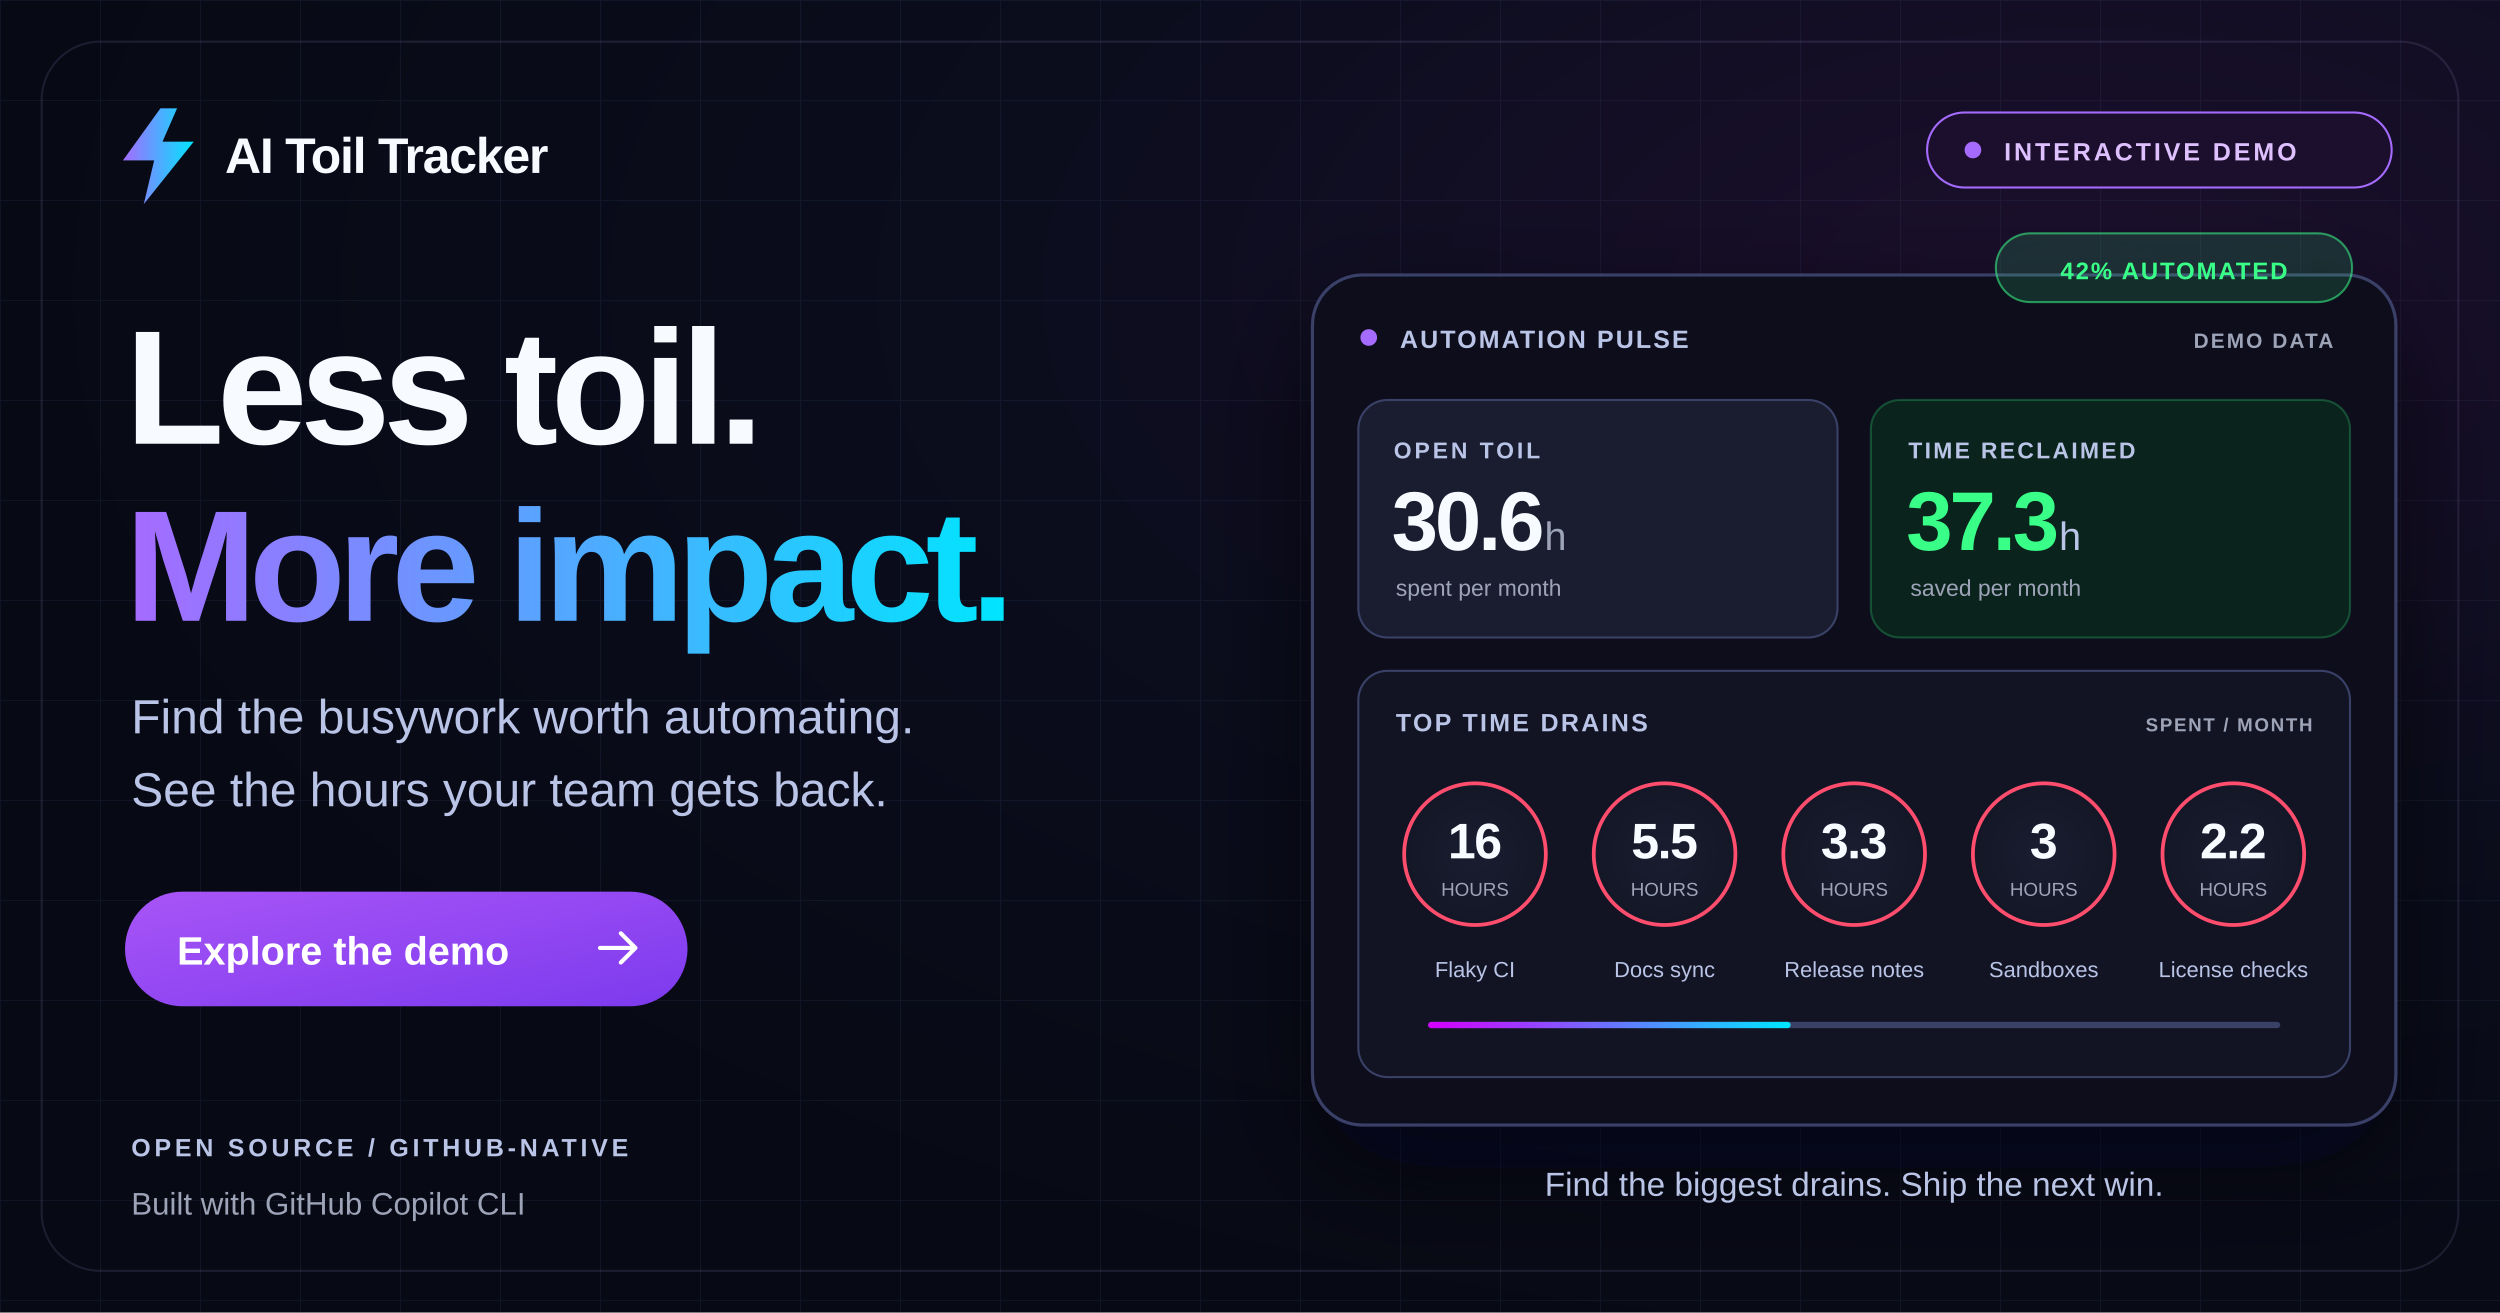
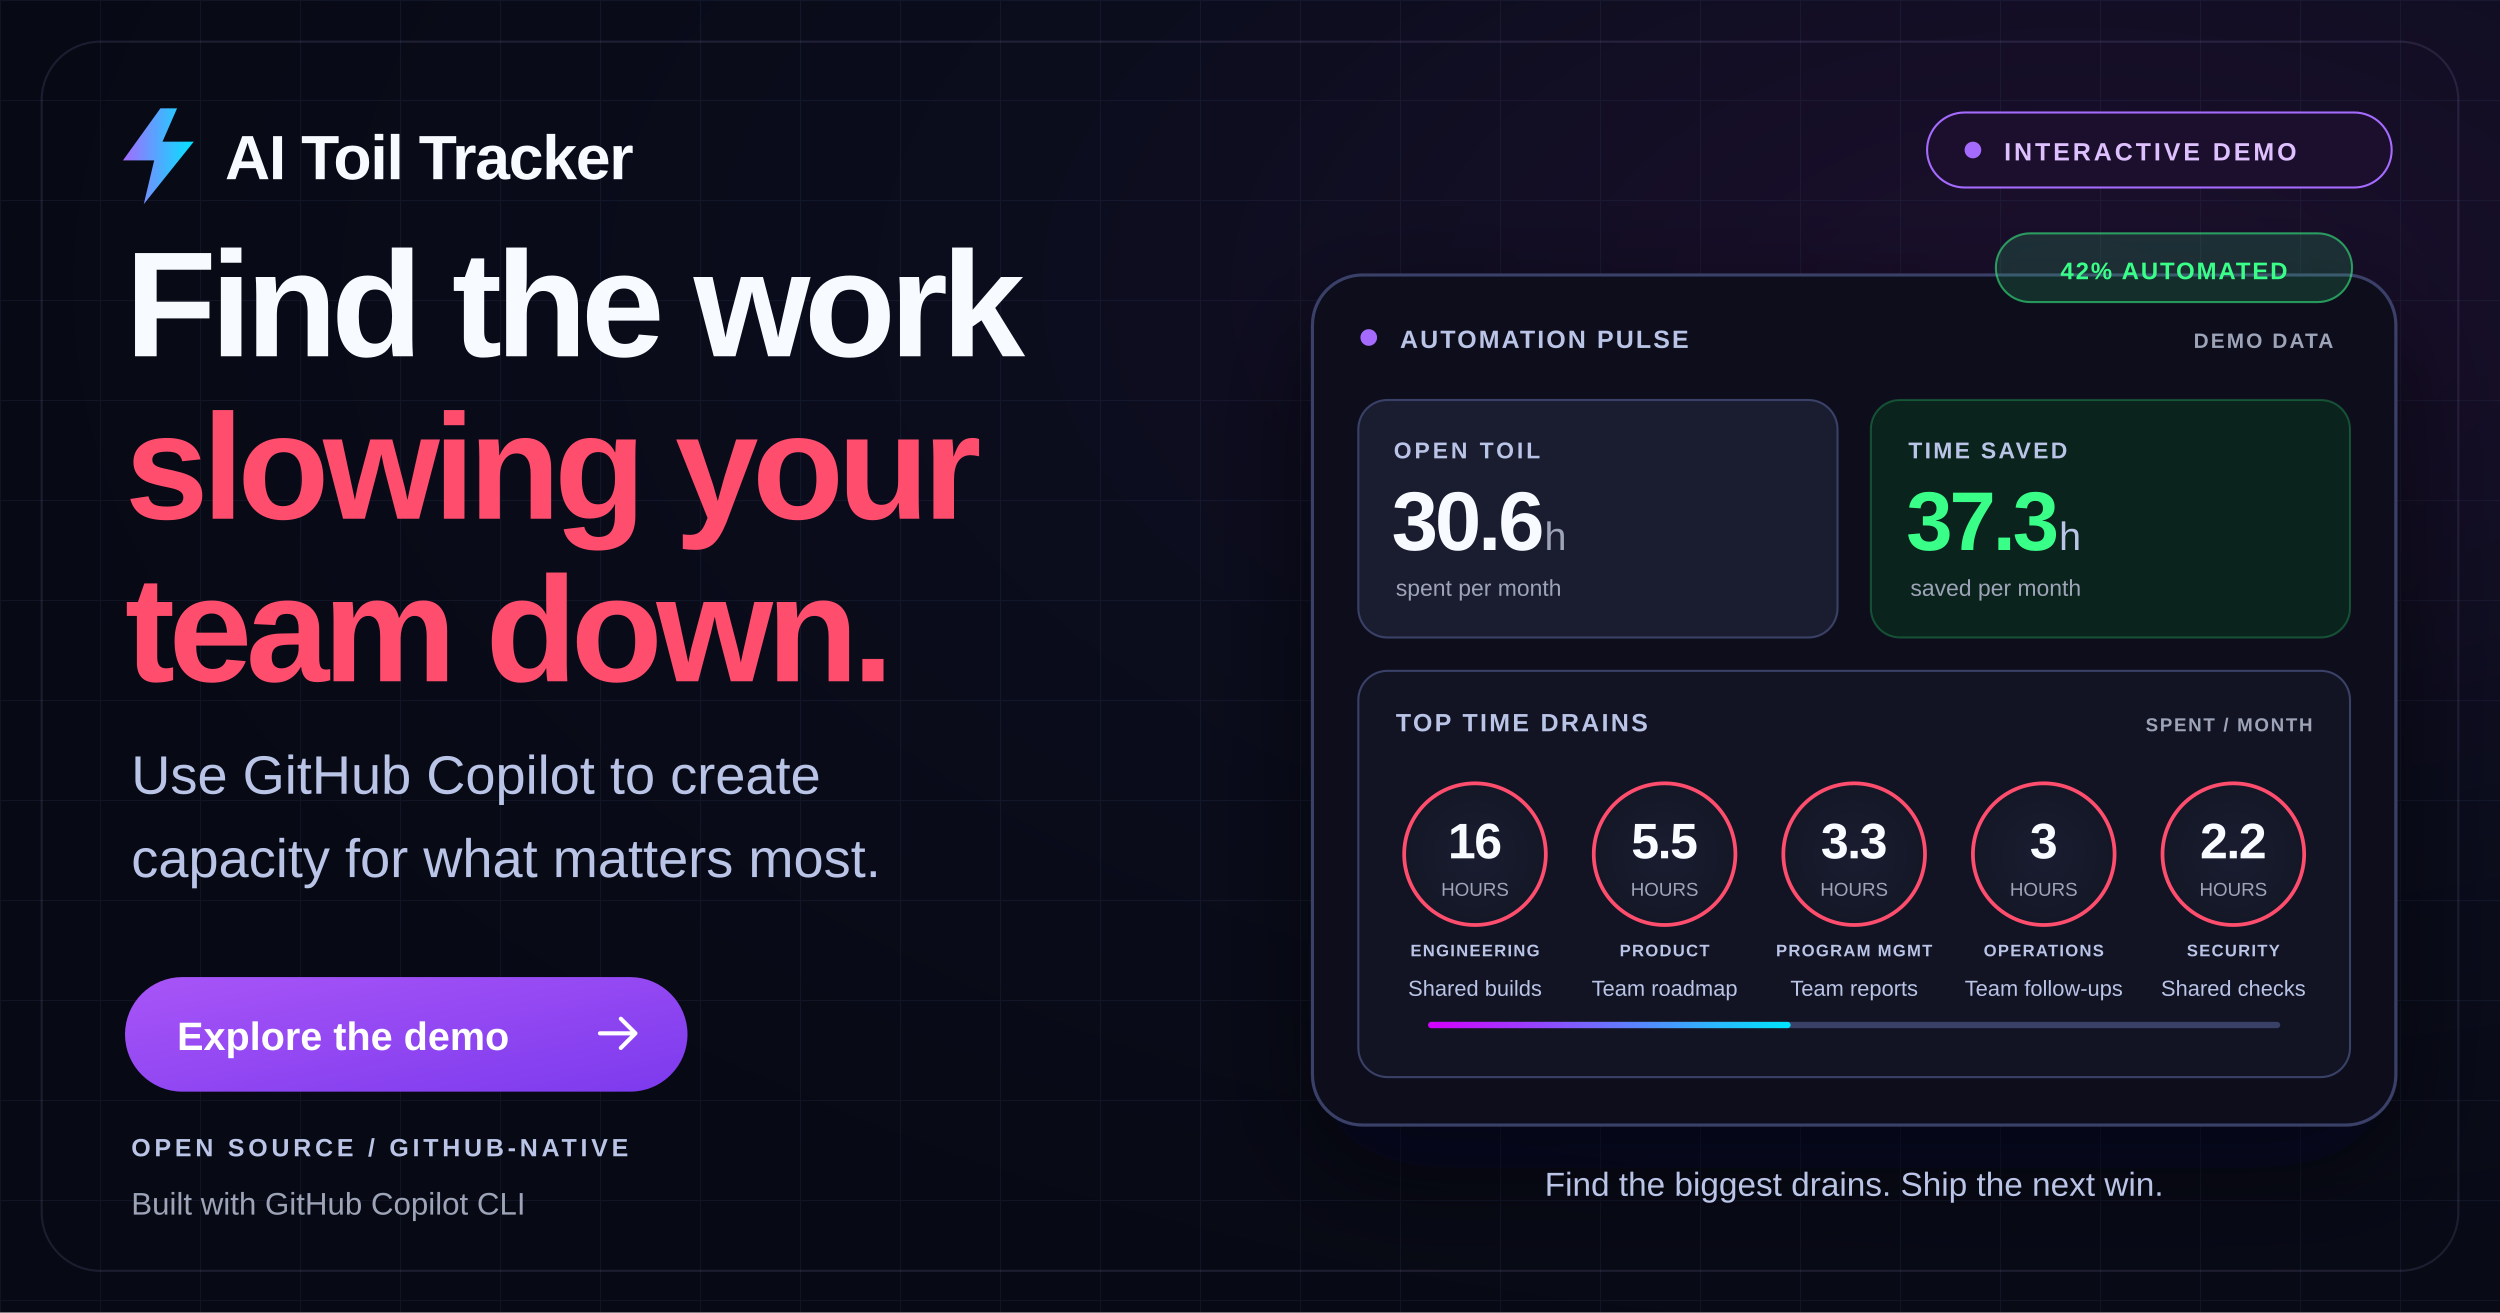
<svg xmlns="http://www.w3.org/2000/svg" width="1200" height="630" viewBox="0 0 1200 630" role="img" aria-labelledby="title description">
  <defs>
    <radialGradient id="glow" cx="83%" cy="22%" r="85%">
      <stop offset="0" stop-color="#1c0f2d" />
      <stop offset=".5" stop-color="#0b0d1d" />
      <stop id="canvas-edge" offset="1" stop-color="#070914" />
    </radialGradient>
    <linearGradient id="accent" x1="0" y1="0" x2="1" y2="0">
      <stop id="accent-start" stop-color="#a56bff" />
      <stop offset="1" stop-color="#00e5ff" />
    </linearGradient>
    <linearGradient id="button" x1="0" y1="0" x2="1" y2="1">
      <stop stop-color="#a855f7" />
      <stop offset="1" stop-color="#7c3aed" />
    </linearGradient>
    <radialGradient id="drain">
      <stop stop-color="#1a1d30" />
      <stop offset="1" stop-color="#141726" />
    </radialGradient>
    <linearGradient id="progress" x1="57" y1="0" x2="228" y2="0" gradientUnits="userSpaceOnUse">
      <stop stop-color="#d400ff" />
      <stop offset="1" stop-color="#00e5ff" />
    </linearGradient>
    <pattern id="grid" width="48" height="48" patternUnits="userSpaceOnUse">
      <path d="M48 0H0V48" fill="none" stroke="#3a4167" stroke-opacity=".2" />
    </pattern>
    <filter id="shadow" x="-30%" y="-30%" width="160%" height="180%">
      <feDropShadow dx="0" dy="20" stdDeviation="28" flood-color="#02040c" flood-opacity=".6" />
    </filter>
  </defs>
  <rect width="1200" height="630" fill="url(#glow)" />
  <rect width="1200" height="630" fill="url(#grid)" />
  <rect x="20" y="20" width="1160" height="590" rx="28" fill="none" stroke="#c4b5fd" stroke-opacity=".12" />
  <g font-family="Arial, Helvetica, sans-serif">
    <path d="M77 52 59 77h15l-5 21 24-30H78l7-16Z" fill="url(#accent)" />
-     <text x="108" y="83" fill="#f7faff" font-size="24" font-weight="700" letter-spacing="-.6">AI Toil Tracker</text>
+     <text id="product-name" x="108" y="86" fill="#f7faff" font-size="30" font-weight="700" letter-spacing="-.6">AI Toil Tracker</text>
    <rect x="925" y="54" width="223" height="36" rx="18" fill="#1c0f2d" stroke="#a56bff" />
    <circle cx="947" cy="72" r="4" fill="#a56bff" />
    <text x="962" y="77" fill="#dec0ff" font-size="12" font-weight="700" letter-spacing="1.4">INTERACTIVE DEMO</text>
-     <text id="headline" x="60" y="213" fill="#f7faff" font-size="78" font-weight="700" letter-spacing="-3.5">Less toil.</text>
-     <text x="60" y="298" fill="url(#accent)" font-size="76" font-weight="700" letter-spacing="-3.8">More impact.</text>
-     <text x="63" y="352" fill="#b9c4e6" font-size="23">Find the busywork worth automating.</text>
-     <text x="63" y="387" fill="#b9c4e6" font-size="23">See the hours your team gets back.</text>
-     <rect x="60" y="428" width="270" height="55" rx="27.5" fill="url(#button)" />
-     <text x="85" y="463" fill="#fff" font-size="19" font-weight="700">Explore the demo</text>
-     <path d="M288 455h17m-7-7 7 7-7 7" stroke="#fff" stroke-width="2" fill="none" stroke-linecap="round" stroke-linejoin="round" />
+     <text id="headline" class="preview-headline" x="60" y="171" fill="#f7faff" font-size="72" font-weight="700" letter-spacing="-3">Find the work</text>
+     <text class="preview-headline" x="60" y="249" fill="#ff4d6d" font-size="72" font-weight="700" letter-spacing="-3">slowing your</text>
+     <text class="preview-headline" x="60" y="327" fill="#ff4d6d" font-size="72" font-weight="700" letter-spacing="-3">team down.</text>
+     <text class="preview-copy" x="63" y="381" fill="#b9c4e6" font-size="26" textLength="360" lengthAdjust="spacing">Use GitHub Copilot to create</text>
+     <text class="preview-copy" x="63" y="421" fill="#b9c4e6" font-size="26" textLength="360" lengthAdjust="spacing">capacity for what matters most.</text>
+     <rect class="preview-cta" x="60" y="469" width="270" height="55" rx="27.5" fill="url(#button)" />
+     <text x="85" y="504" fill="#fff" font-size="19" font-weight="700">Explore the demo</text>
+     <path d="M288 496h17m-7-7 7 7-7 7" stroke="#fff" stroke-width="2" fill="none" stroke-linecap="round" stroke-linejoin="round" />
    <text x="63" y="555" fill="#b9c4e6" font-size="12" font-weight="700" letter-spacing="1.8">OPEN SOURCE  /  GITHUB-NATIVE</text>
    <text x="63" y="583" fill="#9ea4b8" font-size="15">Built with GitHub Copilot CLI</text>
    <g transform="translate(630 132)">
      <rect width="520" height="408" rx="24" fill="#0b0d1d" stroke="#3a4167" stroke-width="1.5" filter="url(#shadow)" />
      <circle cx="27" cy="30" r="4" fill="#a56bff" />
      <text x="42" y="35" fill="#b9c4e6" font-size="12" font-weight="700" letter-spacing="1">AUTOMATION PULSE</text>
      <text x="490" y="35" text-anchor="end" fill="#9ea4b8" font-size="10" font-weight="700" letter-spacing="1">DEMO DATA</text>
      <rect x="22" y="60" width="230" height="114" rx="14" fill="#1a1d30" stroke="#3a4167" />
      <text x="39" y="88" fill="#b9c4e6" font-size="11" font-weight="700" letter-spacing="1.4">OPEN TOIL</text>
      <text x="38" y="132" fill="#f7faff" font-size="40" font-weight="700" letter-spacing="-1.5">30.6<tspan fill="#9ea4b8" font-size="19" font-weight="400" letter-spacing="0"> h</tspan>
      </text>
      <text x="40" y="154" fill="#9ea4b8" font-size="11">spent per month</text>
      <rect x="268" y="60" width="230" height="114" rx="14" fill="#0a2a1d" fill-opacity=".78" stroke="#39ff88" stroke-opacity=".24" />
-       <text x="286" y="88" fill="#b9c4e6" font-size="11" font-weight="700" letter-spacing="1.1">TIME RECLAIMED</text>
+       <text x="286" y="88" fill="#b9c4e6" font-size="11" font-weight="700" letter-spacing="1.1">TIME SAVED</text>
      <text id="reclaimed-hours" x="285" y="132" fill="#39ff88" font-size="40" font-weight="700" letter-spacing="-1.5">37.3<tspan fill="#b9c4e6" font-size="19" font-weight="400" letter-spacing="0"> h</tspan>
      </text>
      <text x="287" y="154" fill="#9ea4b8" font-size="11">saved per month</text>
      <rect x="22" y="190" width="476" height="195" rx="14" fill="#1a1d30" fill-opacity=".45" stroke="#3a4167" />
      <text x="40" y="219" fill="#b9c4e6" font-size="12" font-weight="700" letter-spacing="1.1">TOP TIME DRAINS</text>
      <text x="480" y="219" text-anchor="end" fill="#9ea4b8" font-size="9" font-weight="700" letter-spacing=".8">SPENT / MONTH</text>
      <g id="time-drain-circles" fill="url(#drain)" stroke="#ff4d6d" stroke-width="1.8">
        <circle cx="78" cy="278" r="34" />
        <circle cx="169" cy="278" r="34" />
        <circle cx="260" cy="278" r="34" />
        <circle cx="351" cy="278" r="34" />
        <circle cx="442" cy="278" r="34" />
      </g>
      <g text-anchor="middle" fill="#f8fbff" font-size="24" font-weight="700" letter-spacing="-.7">
        <text x="78" y="280">16</text>
        <text x="169" y="280">5.5</text>
        <text x="260" y="280">3.3</text>
        <text x="351" y="280">3</text>
        <text x="442" y="280">2.2</text>
      </g>
      <g text-anchor="middle" fill="#9ea4b8" font-size="9">
        <text x="78" y="298">HOURS</text>
        <text x="169" y="298">HOURS</text>
        <text x="260" y="298">HOURS</text>
        <text x="351" y="298">HOURS</text>
        <text x="442" y="298">HOURS</text>
      </g>
+       <g class="task-teams" text-anchor="middle" fill="#b9c4e6" font-size="8" font-weight="700" letter-spacing=".6">
+         <text x="78" y="327">ENGINEERING</text>
+         <text x="169" y="327">PRODUCT</text>
+         <text x="260" y="327">PROGRAM MGMT</text>
+         <text x="351" y="327">OPERATIONS</text>
+         <text x="442" y="327">SECURITY</text>
+       </g>
      <g text-anchor="middle" fill="#b9c4e6" font-size="10.5">
-         <text x="78" y="337">Flaky CI</text>
-         <text x="169" y="337">Docs sync</text>
-         <text x="260" y="337">Release notes</text>
-         <text x="351" y="337">Sandboxes</text>
-         <text x="442" y="337">License checks</text>
+         <text data-issue="8" x="78" y="346">Shared builds</text>
+         <text data-issue="12" x="169" y="346">Team roadmap</text>
+         <text data-issue="6" x="260" y="346">Team reports</text>
+         <text data-issue="10" x="351" y="346">Team follow-ups</text>
+         <text data-issue="7" x="442" y="346">Shared checks</text>
      </g>
      <path d="M57 360h406" fill="none" stroke="#3a4167" stroke-width="3" stroke-linecap="round" />
      <path d="M57 360h171" fill="none" stroke="url(#progress)" stroke-width="3" stroke-linecap="round" />
    </g>
    <rect x="958" y="112" width="171" height="33" rx="16.5" fill="#39ff88" fill-opacity=".14" stroke="#39ff88" stroke-opacity=".55" />
    <text x="1043.5" y="134" text-anchor="middle" fill="#39ff88" font-size="11.5" font-weight="700" letter-spacing=".9">42% AUTOMATED</text>
    <text x="890" y="574" text-anchor="middle" fill="#b9c4e6" font-size="16">Find the biggest drains. Ship the next win.</text>
  </g>
</svg>
